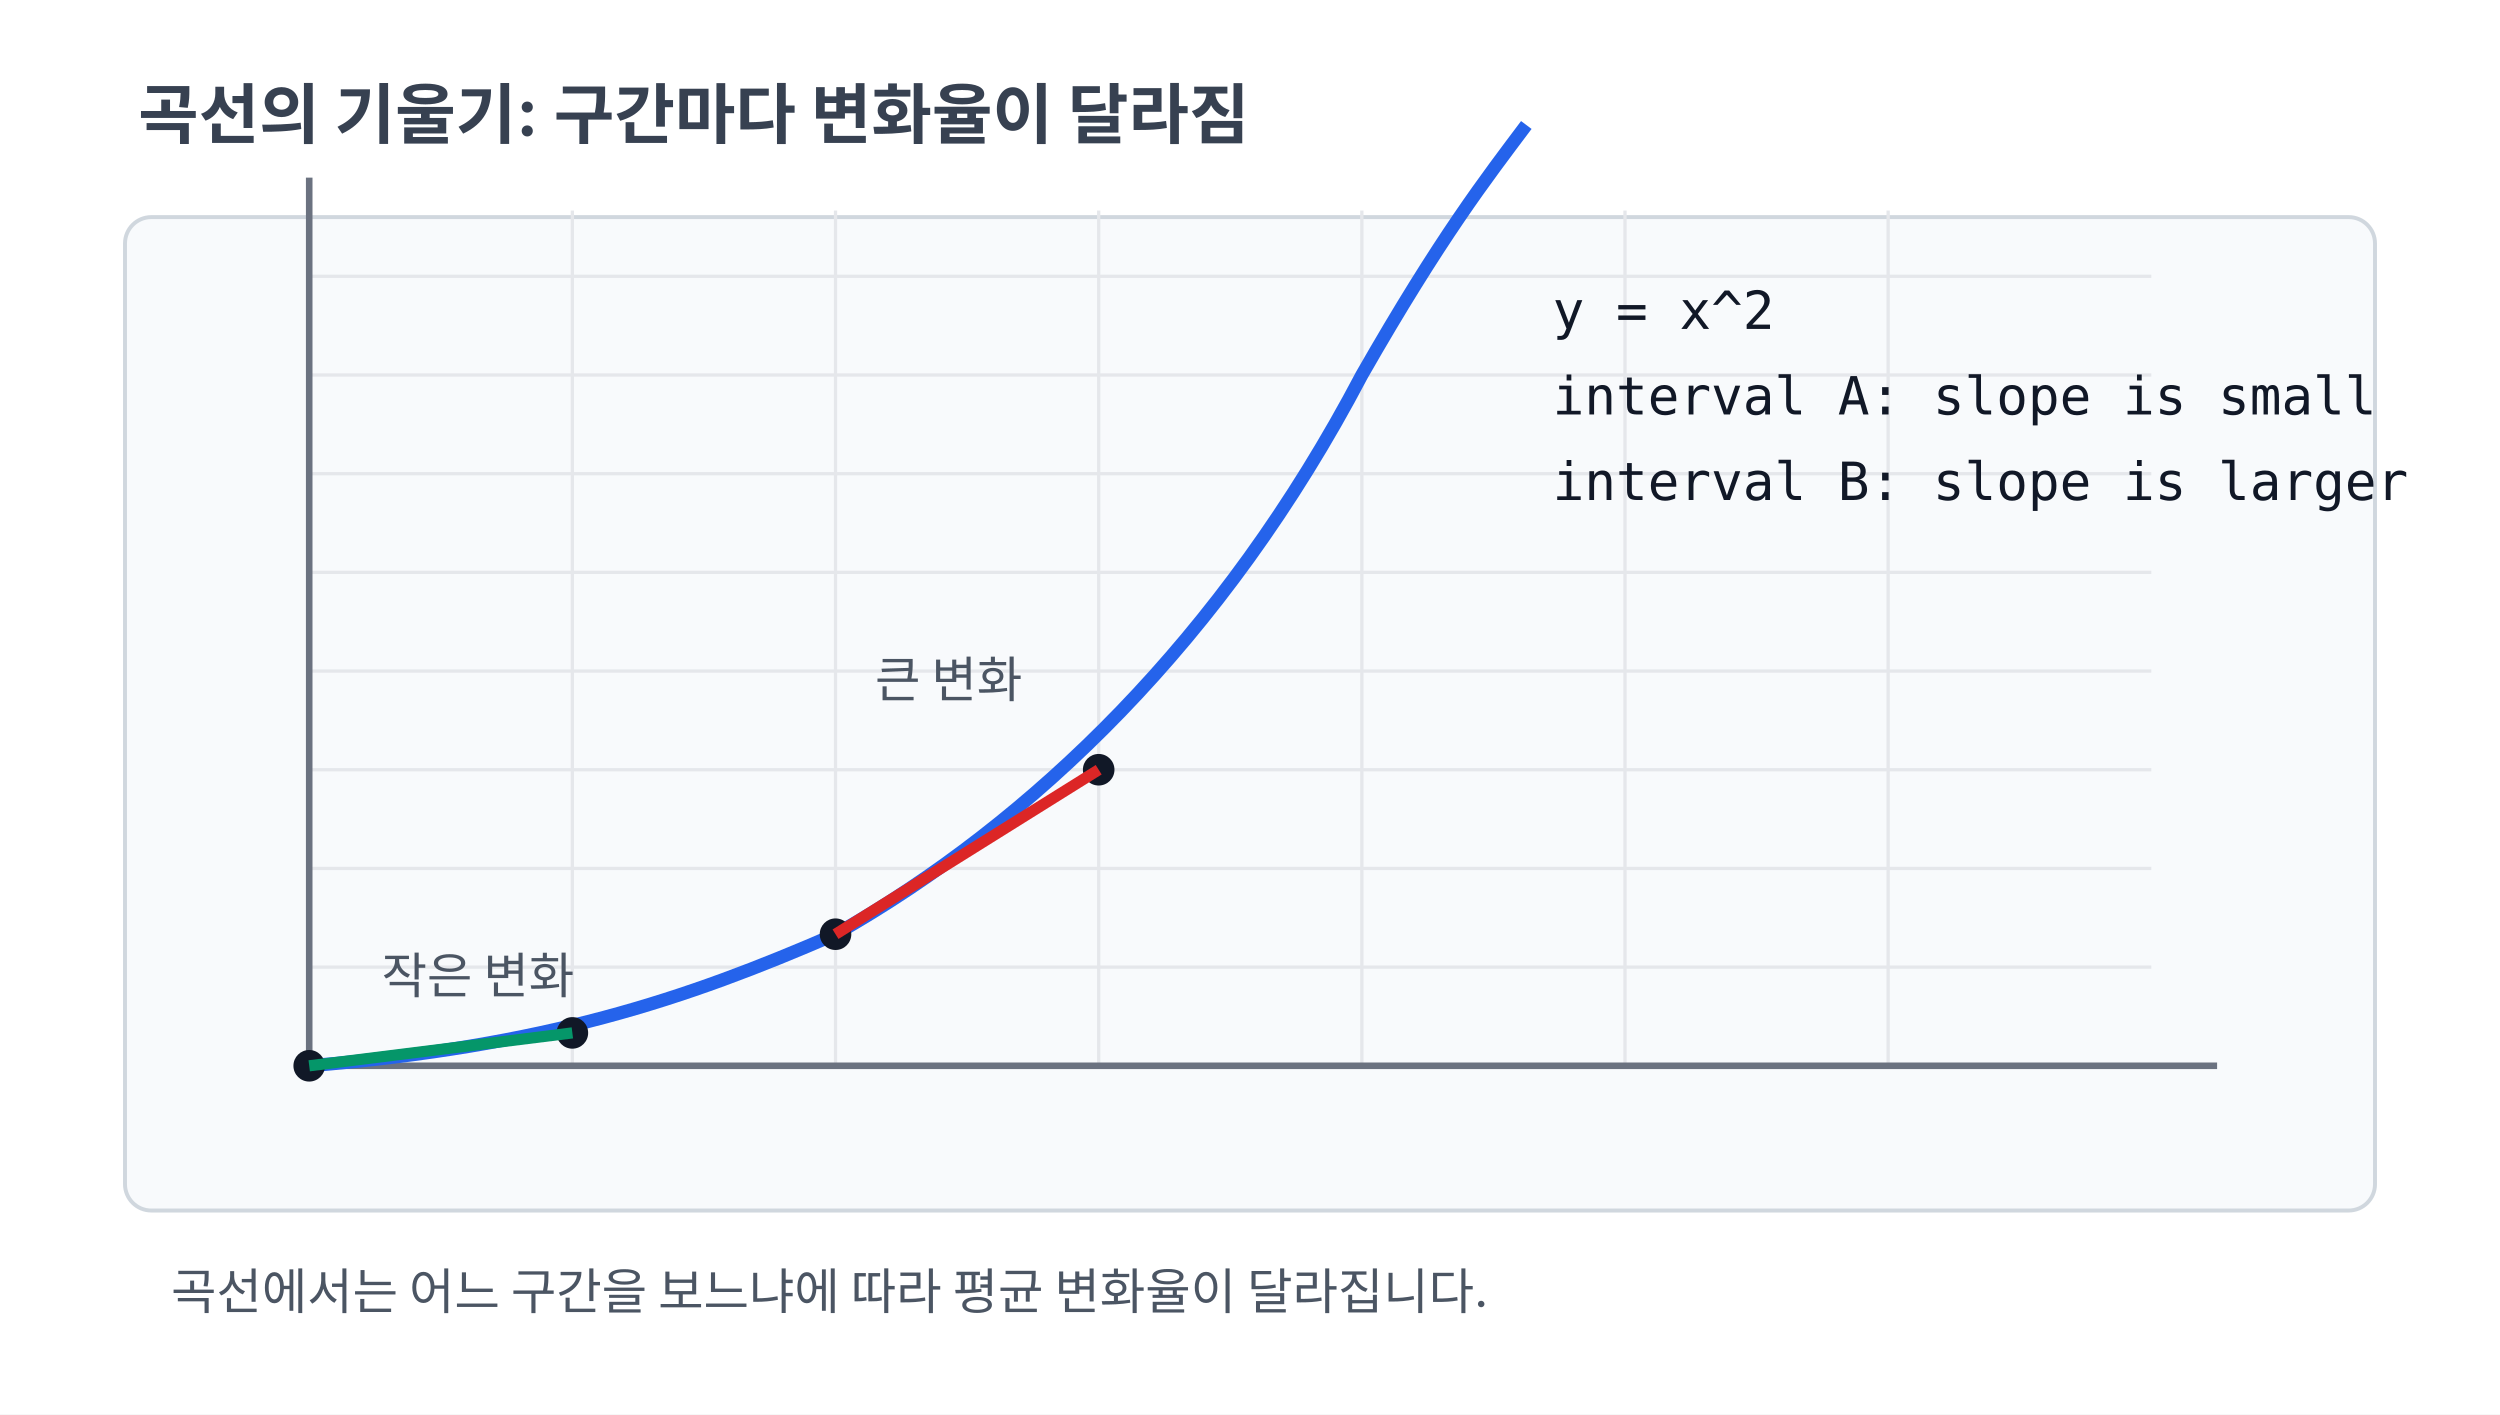
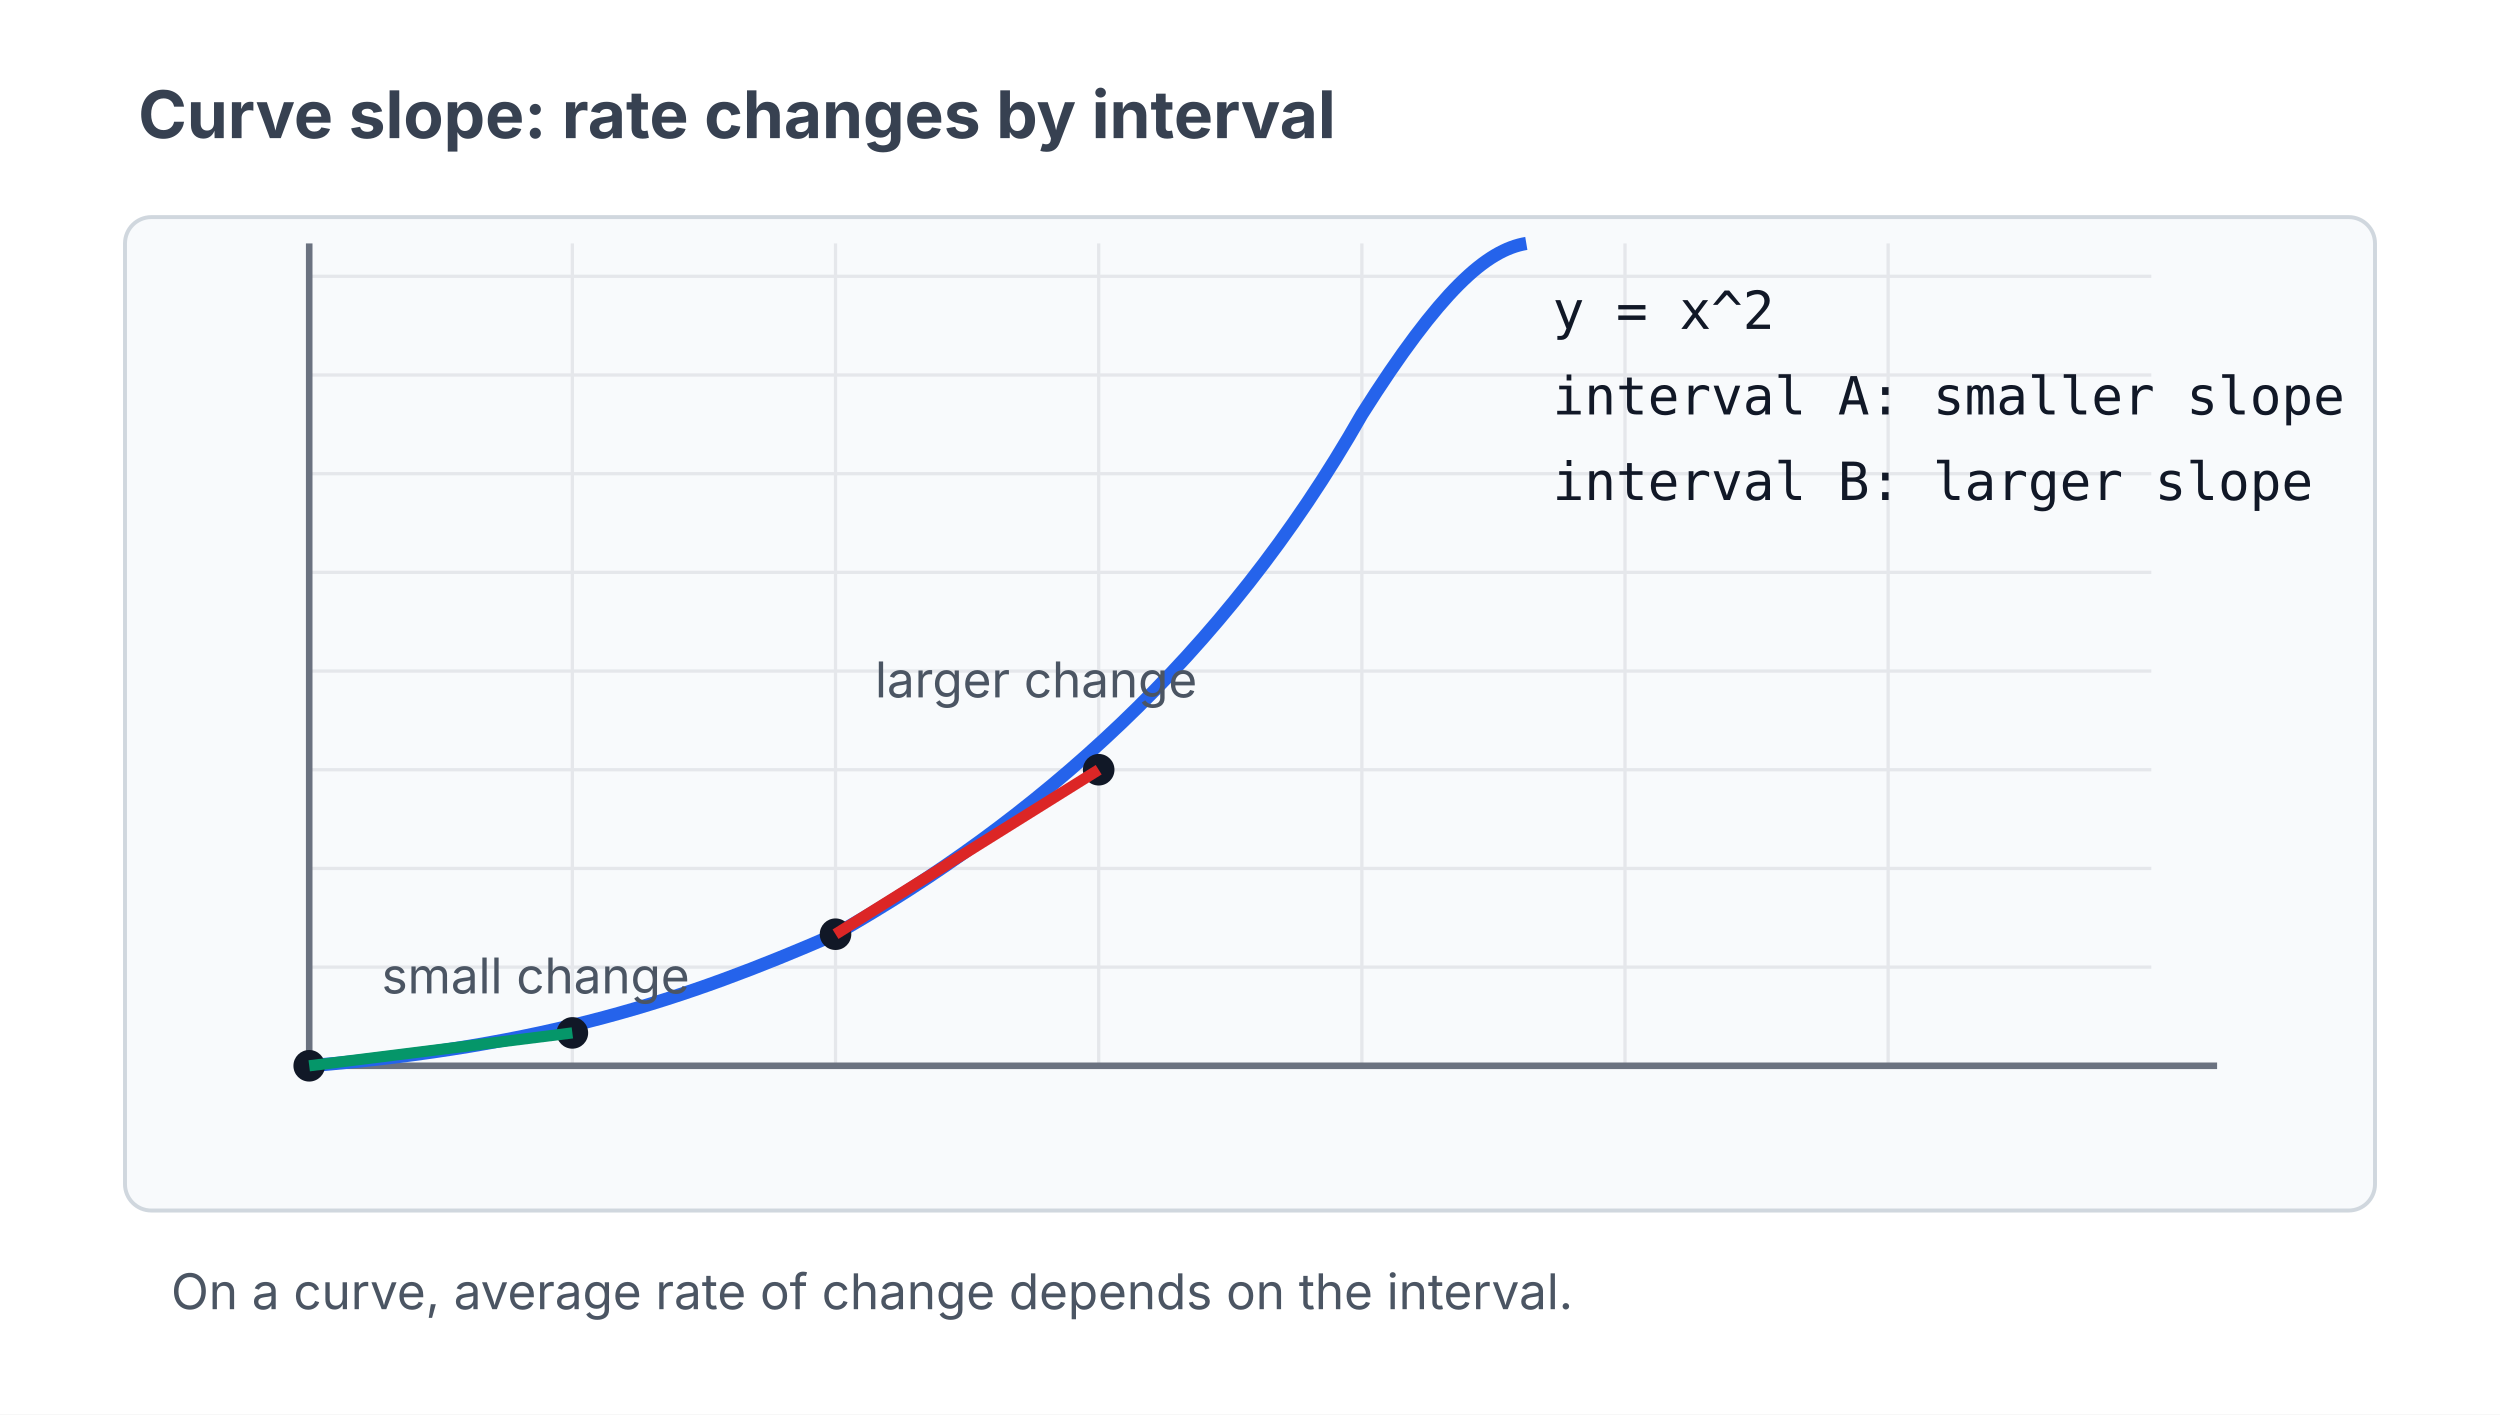
<svg xmlns="http://www.w3.org/2000/svg" viewBox="0 0 760 430" role="img" aria-labelledby="title desc">
  <style>
    .bg { fill: #ffffff; }
    .panel { fill: #f8fafc; stroke: #d0d7de; stroke-width: 1.2; }
    .grid { stroke: #e5e7eb; stroke-width: 1; }
    .axis { stroke: #6b7280; stroke-width: 2; }
    .curve { stroke: #2563eb; stroke-width: 4; fill: none; }
    .secant-a { stroke: #059669; stroke-width: 3.4; fill: none; }
    .secant-b { stroke: #dc2626; stroke-width: 3.4; fill: none; }
    .point { fill: #111827; }
    .label { fill: #374151; font-family: -apple-system, BlinkMacSystemFont, "Segoe UI", sans-serif; font-size: 20px; font-weight: 650; }
    .small { fill: #4b5563; font-family: -apple-system, BlinkMacSystemFont, "Segoe UI", sans-serif; font-size: 15px; }
    .math { fill: #111827; font-family: ui-monospace, SFMono-Regular, Menlo, Consolas, monospace; font-size: 16px; }
  </style>
  <rect class="bg" width="760" height="430" />
-   <text class="label" x="42" y="42">곡선의 기울기: 구간마다 변화율이 달라짐</text>
+   <text class="label" x="42" y="42">Curve slope: rate changes by interval</text>
  <rect class="panel" x="38" y="66" width="684" height="302" rx="8" />
  <g transform="translate(94,324)">
-     <path class="grid" d="M0 -30 H560 M0 -60 H560 M0 -90 H560 M0 -120 H560 M0 -150 H560 M0 -180 H560 M0 -210 H560 M0 -240 H560 M80 0 V-260 M160 0 V-260 M240 0 V-260 M320 0 V-260 M400 0 V-260 M480 0 V-260" />
-     <path class="axis" d="M0 0 H580 M0 0 V-270" />
-     <path class="curve" d="M0 0 C72 -6, 114 -20, 160 -40 C220 -74, 278 -130, 320 -210 C344 -252, 358 -270, 370 -286" />
+     <path class="grid" d="M0 -30 H560 M0 -60 H560 M0 -90 H560 M0 -120 H560 M0 -150 H560 M0 -180 H560 M0 -210 H560 M0 -240 H560 M80 0 V-250 M160 0 V-250 M240 0 V-250 M320 0 V-250 M400 0 V-250 M480 0 V-250" />
+     <path class="axis" d="M0 0 H580 M0 0 V-250" />
+     <path class="curve" d="M0 0 C72 -6, 114 -20, 160 -40 C220 -74, 278 -124, 320 -198 C344 -236, 358 -248, 370 -250" />
    <circle class="point" cx="0" cy="0" r="4.8" />
    <circle class="point" cx="80" cy="-10" r="4.8" />
    <circle class="point" cx="160" cy="-40" r="4.8" />
    <circle class="point" cx="240" cy="-90" r="4.8" />
    <path class="secant-a" d="M0 0 L80 -10" />
    <path class="secant-b" d="M160 -40 L240 -90" />
-     <text class="small" x="22" y="-22">작은 변화</text>
-     <text class="small" x="172" y="-112">큰 변화</text>
+     <text class="small" x="22" y="-22">small change</text>
+     <text class="small" x="172" y="-112">larger change</text>
    <text class="math" x="378" y="-224">y = x^2</text>
-     <text class="math" x="378" y="-198">interval A: slope is small</text>
-     <text class="math" x="378" y="-172">interval B: slope is larger</text>
+     <text class="math" x="378" y="-198">interval A: smaller slope</text>
+     <text class="math" x="378" y="-172">interval B: larger slope</text>
  </g>
-   <text class="small" x="52" y="398">곡선에서는 어느 구간을 보느냐에 따라 평균 변화율이 달라집니다.</text>
+   <text class="small" x="52" y="398">On a curve, average rate of change depends on the interval.</text>
</svg>
